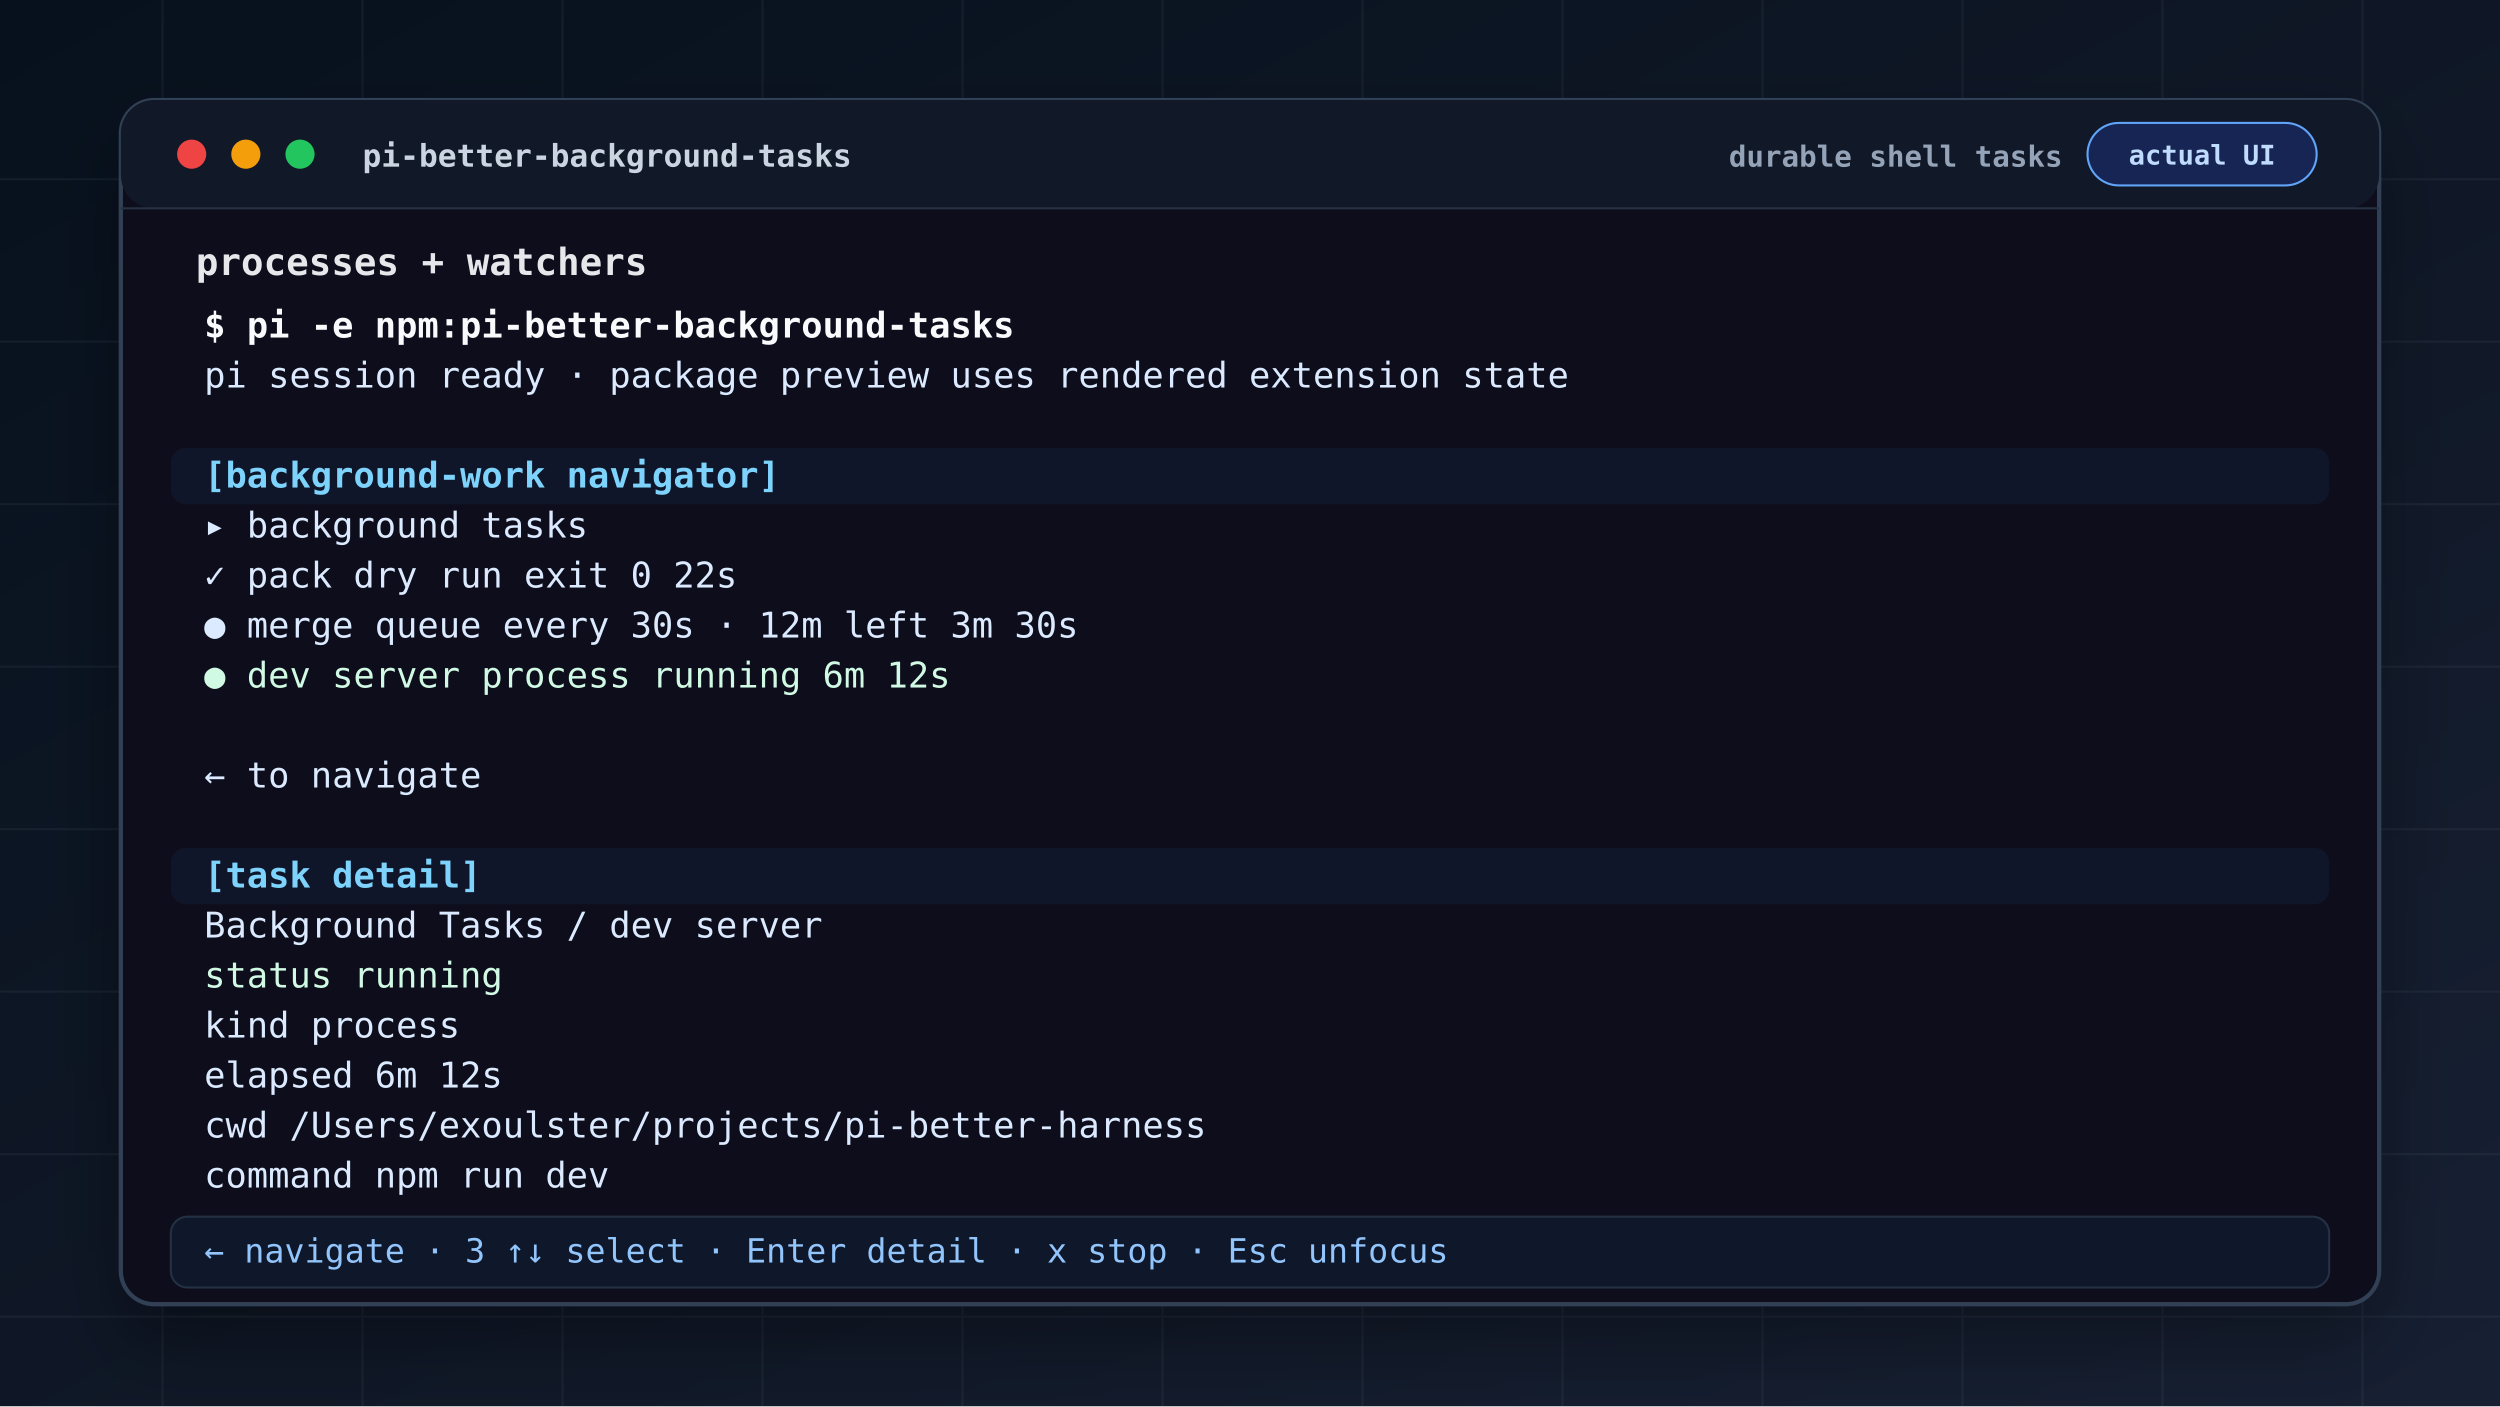
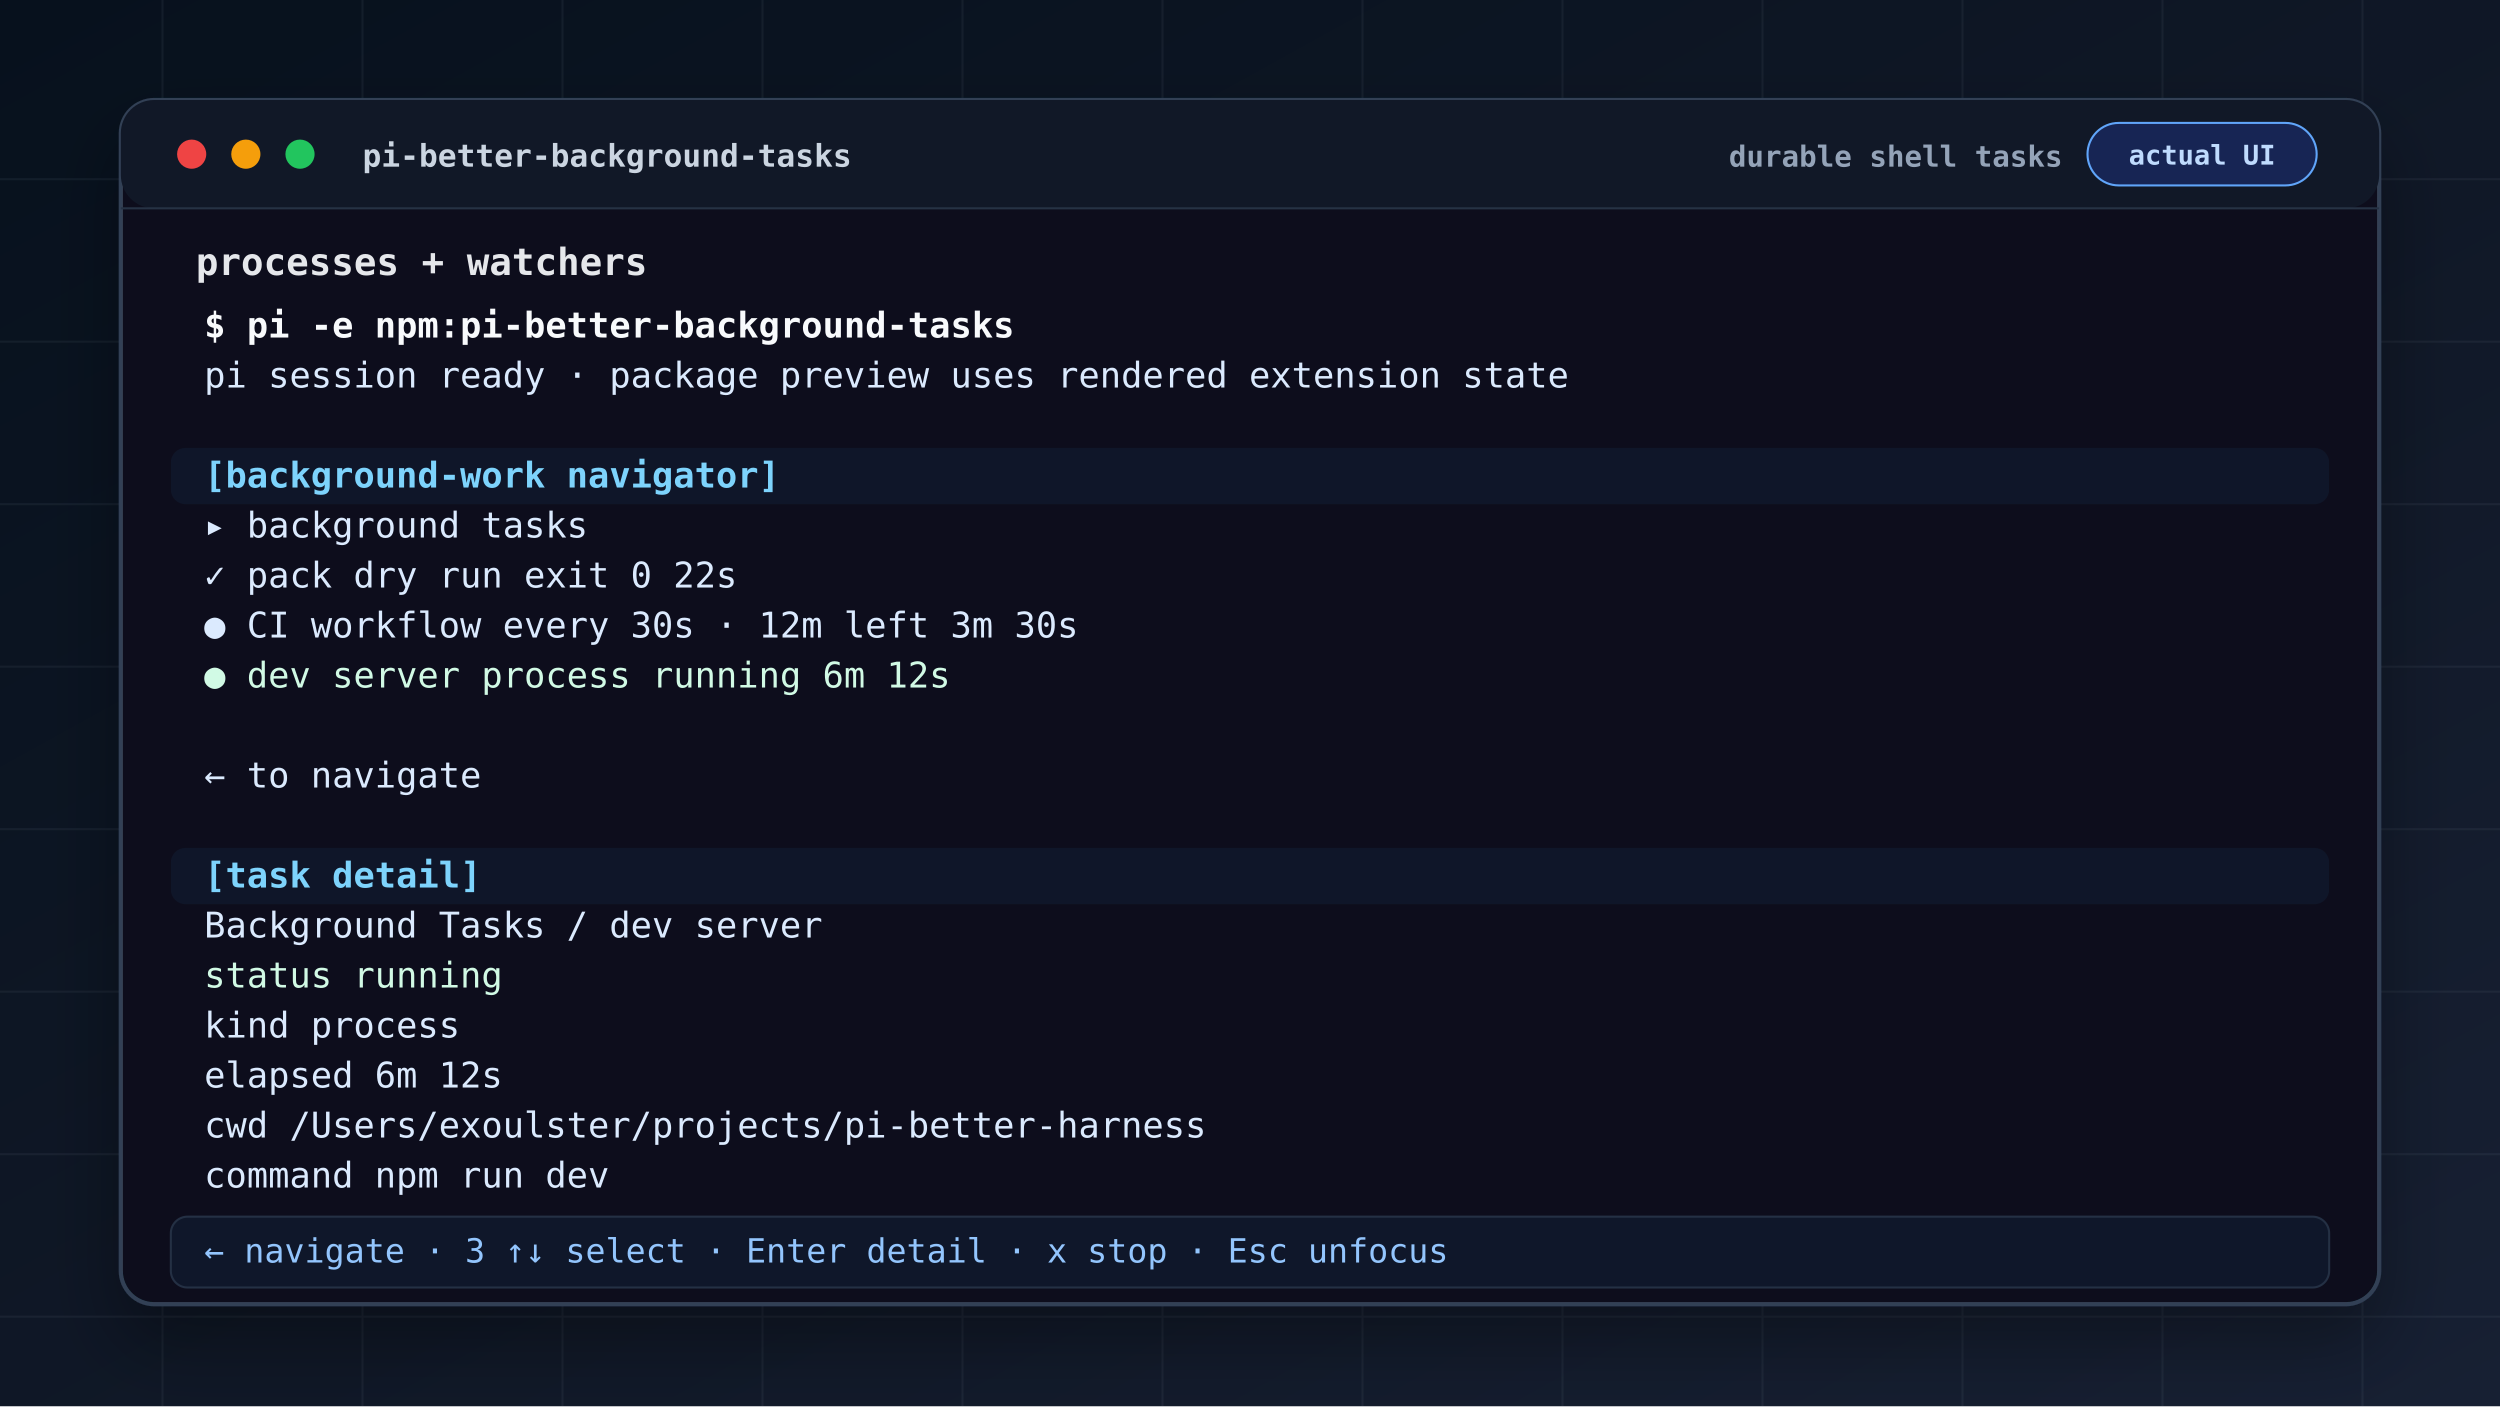
<svg xmlns="http://www.w3.org/2000/svg" width="1200" height="675" viewBox="0 0 1200 675">
  <defs>
    <linearGradient id="bg" x1="0" y1="0" x2="1" y2="1">
      <stop offset="0" stop-color="#07111d" />
      <stop offset="0.55" stop-color="#101827" />
      <stop offset="1" stop-color="#172033" />
    </linearGradient>
    <filter id="shadow" x="-20%" y="-20%" width="140%" height="140%">
      <feDropShadow dx="0" dy="18" stdDeviation="18" flood-color="#000" flood-opacity="0.34" />
    </filter>
    <clipPath id="bodyClip">
      <rect x="82" y="108" width="1036" height="468" rx="8" />
    </clipPath>
  </defs>
  <rect width="1200" height="675" fill="url(#bg)" />
  <g opacity="0.08">
    <path d="M78 0 V675" stroke="#94a3b8" />
    <path d="M174 0 V675" stroke="#94a3b8" />
    <path d="M270 0 V675" stroke="#94a3b8" />
    <path d="M366 0 V675" stroke="#94a3b8" />
    <path d="M462 0 V675" stroke="#94a3b8" />
    <path d="M558 0 V675" stroke="#94a3b8" />
    <path d="M654 0 V675" stroke="#94a3b8" />
    <path d="M750 0 V675" stroke="#94a3b8" />
    <path d="M846 0 V675" stroke="#94a3b8" />
    <path d="M942 0 V675" stroke="#94a3b8" />
    <path d="M1038 0 V675" stroke="#94a3b8" />
    <path d="M1134 0 V675" stroke="#94a3b8" />
    <path d="M0 86 H1200" stroke="#94a3b8" />
    <path d="M0 164 H1200" stroke="#94a3b8" />
    <path d="M0 242 H1200" stroke="#94a3b8" />
    <path d="M0 320 H1200" stroke="#94a3b8" />
    <path d="M0 398 H1200" stroke="#94a3b8" />
    <path d="M0 476 H1200" stroke="#94a3b8" />
    <path d="M0 554 H1200" stroke="#94a3b8" />
    <path d="M0 632 H1200" stroke="#94a3b8" />
  </g>
  <g filter="url(#shadow)">
    <rect x="58" y="48" width="1084" height="578" rx="16" fill="#090f1a" stroke="#334155" stroke-width="2" />
  </g>
  <rect x="58" y="48" width="1084" height="52" rx="16" fill="#111827" />
  <path d="M58 100 H1142" stroke="#263244" />
  <circle cx="92" cy="74" r="7" fill="#ef4444" />
  <circle cx="118" cy="74" r="7" fill="#f59e0b" />
  <circle cx="144" cy="74" r="7" fill="#22c55e" />
  <text x="174" y="80" font-family="SFMono-Regular, ui-monospace, Menlo, Consolas, monospace" font-size="15" font-weight="700" fill="#cbd5e1">pi-better-background-tasks</text>
  <text x="990" y="80" text-anchor="end" font-family="SFMono-Regular, ui-monospace, Menlo, Consolas, monospace" font-size="14" font-weight="600" fill="#94a3b8">durable shell tasks</text>
  <rect x="1002" y="59" width="110" height="30" rx="15" fill="#172554" stroke="#60a5fa" />
  <text x="1057" y="79" text-anchor="middle" font-family="SFMono-Regular, ui-monospace, Menlo, Consolas, monospace" font-size="13" font-weight="700" fill="#bfdbfe">actual UI</text>
  <text x="94" y="132" font-family="SFMono-Regular, ui-monospace, Menlo, Consolas, monospace" font-size="18" font-weight="700" fill="#e5e7eb">processes + watchers</text>
  <g clip-path="url(#bodyClip)">
    <text x="98" y="162" font-family="SFMono-Regular, ui-monospace, Menlo, Consolas, monospace" font-size="17" font-weight="800" fill="#f8fafc">$ pi -e npm:pi-better-background-tasks</text>
    <text x="98" y="186" font-family="SFMono-Regular, ui-monospace, Menlo, Consolas, monospace" font-size="17" font-weight="500" fill="#dbeafe">pi session ready · package preview uses rendered extension state</text>
    <text x="98" y="210" font-family="SFMono-Regular, ui-monospace, Menlo, Consolas, monospace" font-size="17" font-weight="500" fill="#94a3b8" />
    <rect x="82" y="215" width="1036" height="27" rx="7" fill="#0f172a" opacity="0.9" />
    <text x="98" y="234" font-family="SFMono-Regular, ui-monospace, Menlo, Consolas, monospace" font-size="17" font-weight="800" fill="#7dd3fc">[background-work navigator]</text>
    <text x="98" y="258" font-family="SFMono-Regular, ui-monospace, Menlo, Consolas, monospace" font-size="17" font-weight="500" fill="#dbeafe">▸ background tasks</text>
    <text x="98" y="282" font-family="SFMono-Regular, ui-monospace, Menlo, Consolas, monospace" font-size="17" font-weight="500" fill="#dbeafe">  ✓  pack dry run                                                exit 0  22s</text>
-     <text x="98" y="306" font-family="SFMono-Regular, ui-monospace, Menlo, Consolas, monospace" font-size="17" font-weight="500" fill="#dbeafe">  ●  merge queue                                 every 30s · 12m left 3m 30s</text>
+     <text x="98" y="306" font-family="SFMono-Regular, ui-monospace, Menlo, Consolas, monospace" font-size="17" font-weight="500" fill="#dbeafe">  ●  CI workflow                                 every 30s · 12m left 3m 30s</text>
    <text x="98" y="330" font-family="SFMono-Regular, ui-monospace, Menlo, Consolas, monospace" font-size="17" font-weight="500" fill="#d1fae5">  ●  dev server                                       process running 6m 12s</text>
    <text x="98" y="354" font-family="SFMono-Regular, ui-monospace, Menlo, Consolas, monospace" font-size="17" font-weight="500" fill="#94a3b8" />
    <text x="98" y="378" font-family="SFMono-Regular, ui-monospace, Menlo, Consolas, monospace" font-size="17" font-weight="500" fill="#dbeafe">← to navigate</text>
    <text x="98" y="402" font-family="SFMono-Regular, ui-monospace, Menlo, Consolas, monospace" font-size="17" font-weight="500" fill="#94a3b8" />
    <rect x="82" y="407" width="1036" height="27" rx="7" fill="#0f172a" opacity="0.9" />
    <text x="98" y="426" font-family="SFMono-Regular, ui-monospace, Menlo, Consolas, monospace" font-size="17" font-weight="800" fill="#7dd3fc">[task detail]</text>
    <text x="98" y="450" font-family="SFMono-Regular, ui-monospace, Menlo, Consolas, monospace" font-size="17" font-weight="500" fill="#dbeafe">Background Tasks / dev server</text>
    <text x="98" y="474" font-family="SFMono-Regular, ui-monospace, Menlo, Consolas, monospace" font-size="17" font-weight="500" fill="#d1fae5">status     running</text>
    <text x="98" y="498" font-family="SFMono-Regular, ui-monospace, Menlo, Consolas, monospace" font-size="17" font-weight="500" fill="#dbeafe">kind       process</text>
    <text x="98" y="522" font-family="SFMono-Regular, ui-monospace, Menlo, Consolas, monospace" font-size="17" font-weight="500" fill="#dbeafe">elapsed    6m 12s</text>
    <text x="98" y="546" font-family="SFMono-Regular, ui-monospace, Menlo, Consolas, monospace" font-size="17" font-weight="500" fill="#dbeafe">cwd        /Users/exoulster/projects/pi-better-harness</text>
    <text x="98" y="570" font-family="SFMono-Regular, ui-monospace, Menlo, Consolas, monospace" font-size="17" font-weight="500" fill="#dbeafe">command    npm run dev</text>
  </g>
  <rect x="82" y="584" width="1036" height="34" rx="8" fill="#0f172a" stroke="#243044" />
  <text x="98" y="606" font-family="SFMono-Regular, ui-monospace, Menlo, Consolas, monospace" font-size="16" fill="#93c5fd">← navigate · 3     ↑↓ select · Enter detail · x stop · Esc unfocus</text>
</svg>
